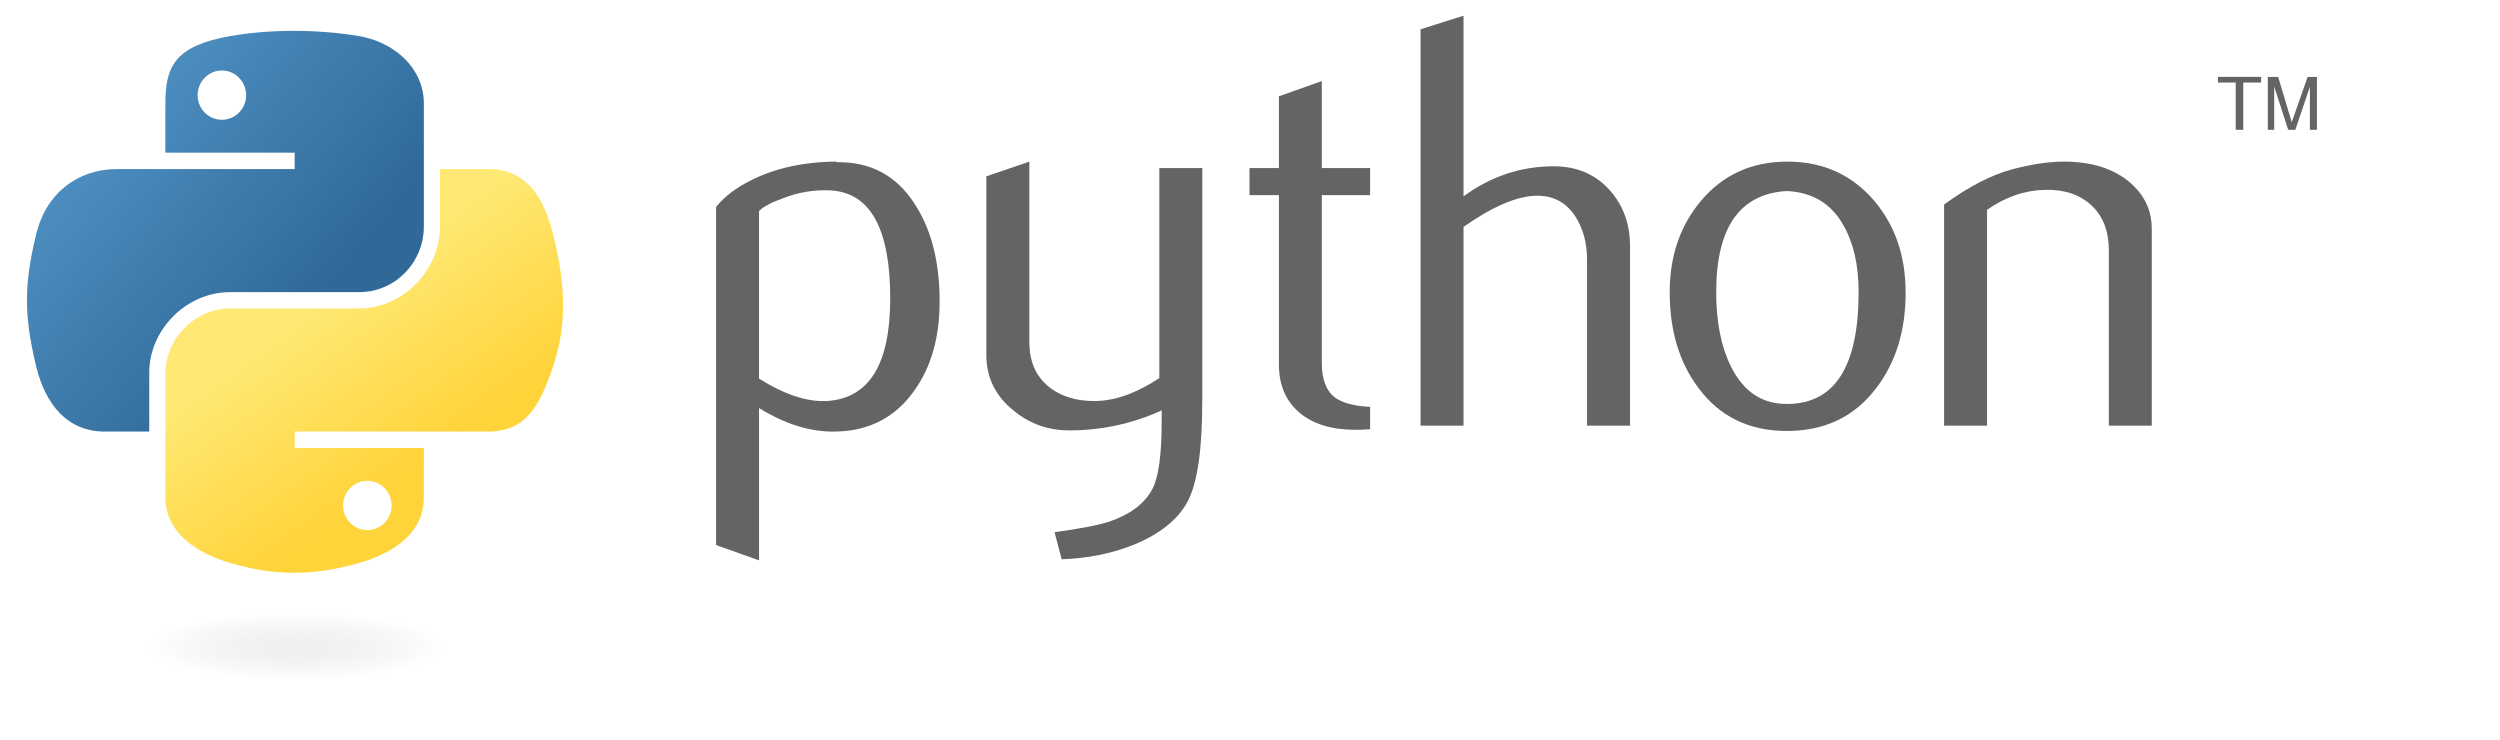
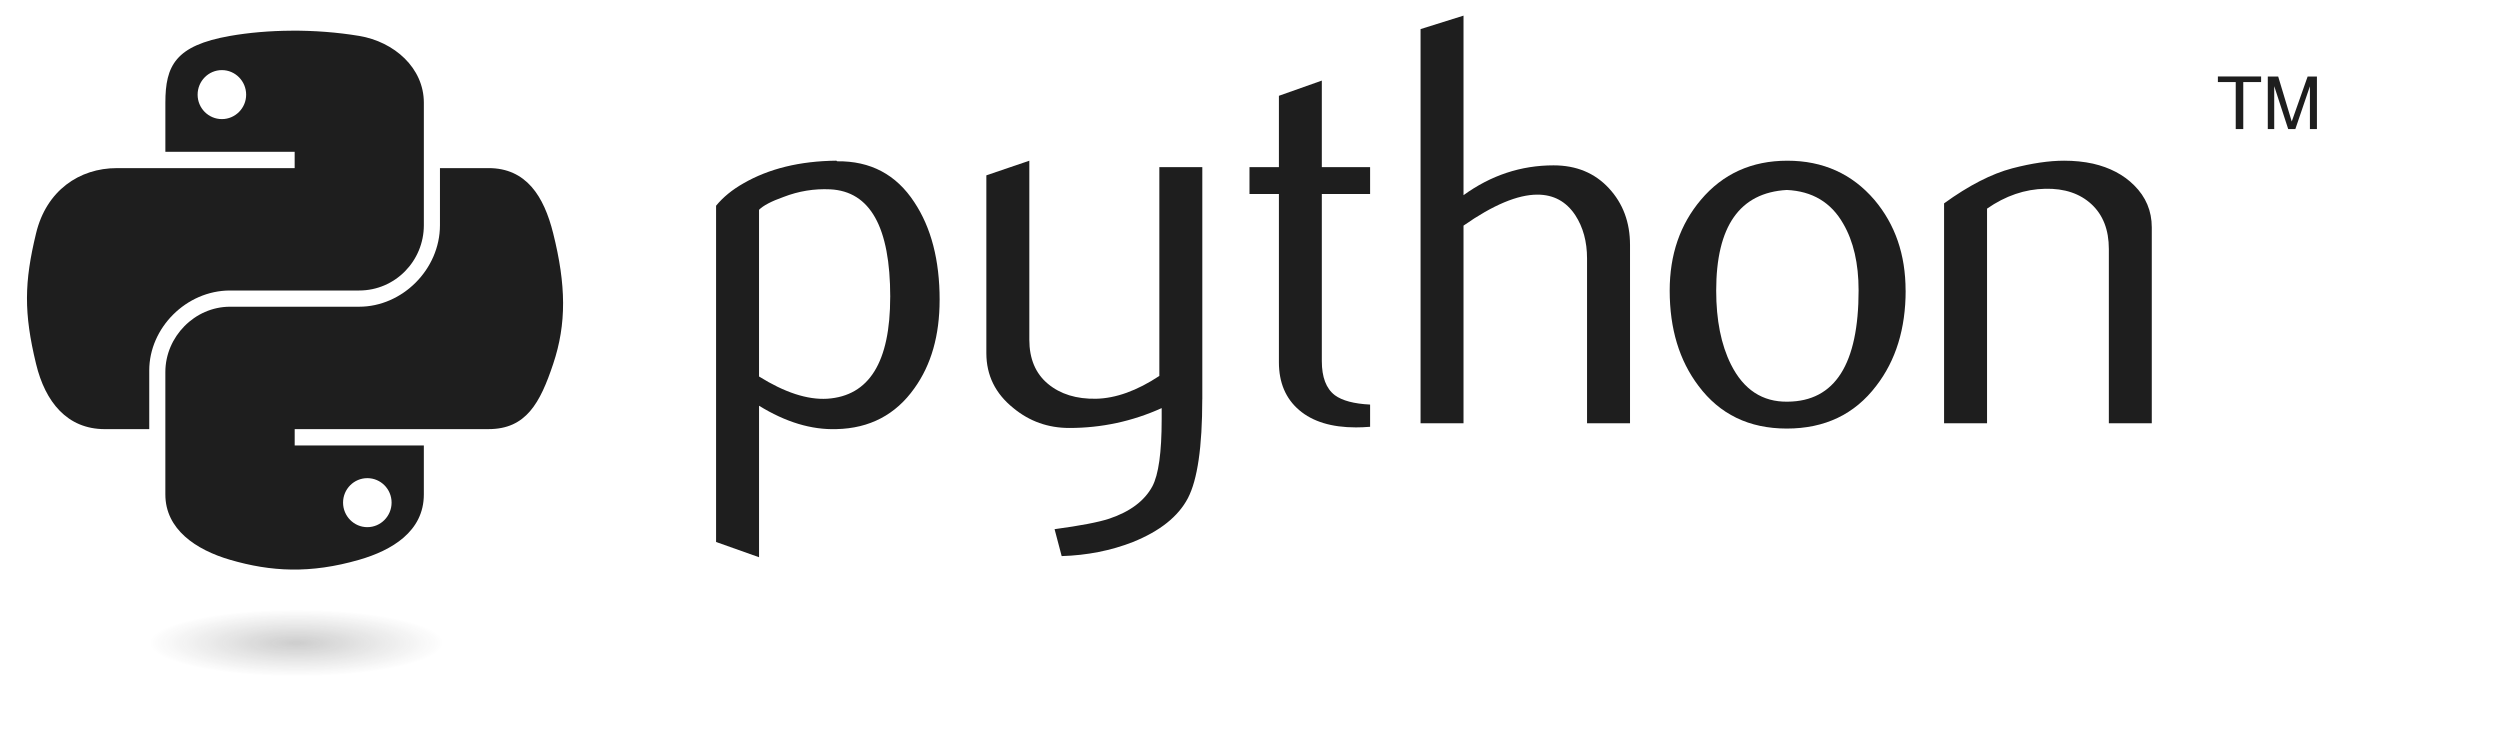
- <svg xmlns="http://www.w3.org/2000/svg" width="388.8pt" height="115pt" version="1.1">
+ <svg xmlns="http://www.w3.org/2000/svg" width="170" height="50" viewBox="0 0 170 50" fill="none">
+   <path d="M60.536 20.195C60.536 15.447 59.174 13.008 56.45 12.874C55.366 12.823 54.308 12.995 53.279 13.393C52.458 13.685 51.905 13.974 51.614 14.266V25.601C53.356 26.688 54.903 27.194 56.251 27.114C59.105 26.927 60.534 24.622 60.534 20.195L60.536 20.195ZM63.894 20.392C63.894 22.805 63.325 24.807 62.181 26.399C60.906 28.201 59.138 29.129 56.878 29.18C55.175 29.234 53.419 28.703 51.615 27.59V37.892L48.693 36.855V13.99C49.173 13.405 49.79 12.903 50.538 12.477C52.276 11.469 54.391 10.951 56.877 10.926L56.918 10.967C59.191 10.938 60.942 11.866 62.172 13.748C63.319 15.474 63.895 17.687 63.895 20.391L63.894 20.392Z" fill="#1E1E1E" />
+   <path d="M81.754 27.153C81.754 30.389 81.428 32.628 80.776 33.877C80.121 35.123 78.874 36.118 77.034 36.858C75.541 37.443 73.927 37.761 72.194 37.815L71.711 35.984C73.472 35.746 74.713 35.508 75.433 35.269C76.849 34.792 77.821 34.061 78.355 33.082C78.783 32.285 78.994 30.762 78.994 28.507V27.751C76.996 28.654 74.901 29.102 72.714 29.102C71.276 29.102 70.007 28.654 68.913 27.751C67.686 26.769 67.072 25.523 67.072 24.014V11.923L69.994 10.928V23.097C69.994 24.397 70.416 25.398 71.26 26.101C72.103 26.803 73.197 27.14 74.536 27.115C75.875 27.086 77.31 26.571 78.835 25.564V11.366H81.757V27.151L81.754 27.153Z" fill="#1E1E1E" />
+   <path d="M93.165 29.022C92.817 29.05 92.497 29.063 92.203 29.063C90.551 29.063 89.263 28.672 88.344 27.887C87.426 27.102 86.966 26.018 86.966 24.636V13.193H84.965V11.366H86.966V6.514L89.884 5.48V11.366H93.167V13.194H89.884V24.558C89.884 25.648 90.178 26.421 90.766 26.872C91.271 27.244 92.074 27.457 93.167 27.511V29.024L93.165 29.022Z" fill="#1E1E1E" />
+   <path d="M110.84 28.784H107.919V17.57C107.919 16.429 107.65 15.447 107.116 14.627C106.499 13.699 105.643 13.235 104.543 13.235C103.204 13.235 101.529 13.937 99.519 15.342V28.783H96.598V1.979L99.519 1.063V13.272C101.386 11.921 103.425 11.244 105.642 11.244C107.189 11.244 108.442 11.762 109.4 12.795C110.362 13.829 110.841 15.116 110.841 16.653V28.78L110.84 28.784Z" fill="#1E1E1E" />
+   <path d="M126.384 19.738C126.384 17.914 126.036 16.409 125.342 15.216C124.517 13.763 123.236 12.997 121.502 12.918C118.299 13.102 116.701 15.384 116.701 19.759C116.701 21.764 117.034 23.441 117.705 24.784C118.561 26.497 119.847 27.343 121.561 27.314C124.777 27.289 126.385 24.765 126.385 19.739L126.384 19.738ZM129.584 19.758C129.584 22.354 128.916 24.515 127.583 26.24C126.116 28.172 124.09 29.142 121.503 29.142C118.939 29.142 116.941 28.172 115.498 26.24C114.191 24.514 113.539 22.353 113.539 19.758C113.539 17.316 114.245 15.264 115.658 13.591C117.151 11.818 119.115 10.928 121.538 10.928C123.964 10.928 125.939 11.818 127.46 13.591C128.873 15.263 129.58 17.315 129.58 19.758H129.584Z" fill="#1E1E1E" />
+   <path d="M146.323 28.783H143.402V16.933C143.402 15.633 143.009 14.619 142.222 13.888C141.436 13.161 140.387 12.808 139.08 12.836C137.693 12.862 136.373 13.313 135.119 14.187V28.783H132.197V13.829C133.879 12.611 135.426 11.817 136.838 11.445C138.171 11.099 139.347 10.927 140.359 10.927C141.053 10.927 141.705 10.993 142.319 11.127C143.466 11.391 144.4 11.88 145.119 12.599C145.921 13.393 146.321 14.347 146.321 15.462V28.783L146.323 28.783Z" fill="#1E1E1E" />
+   <path d="M19.843 2.087C18.34 2.094 16.905 2.221 15.642 2.443C11.92 3.097 11.245 4.465 11.245 6.989V10.322H20.037V11.432H11.245H7.946C5.391 11.432 3.151 12.96 2.453 15.864C1.646 19.193 1.61 21.273 2.453 24.75C3.078 27.338 4.571 29.181 7.126 29.181H10.149V25.187C10.149 22.301 12.66 19.754 15.642 19.754H24.424C26.869 19.754 28.822 17.752 28.822 15.313V6.988C28.822 4.618 26.811 2.84 24.424 2.442C22.914 2.192 21.346 2.078 19.843 2.085L19.843 2.087ZM15.088 4.767C15.997 4.767 16.738 5.516 16.738 6.438C16.738 7.356 15.996 8.099 15.088 8.099C14.177 8.099 13.438 7.356 13.438 6.438C13.438 5.516 14.177 4.767 15.088 4.767Z" fill="url(#paint0_linear_27_114)" />
+   <path d="M29.917 11.43V15.313C29.917 18.323 27.35 20.857 24.424 20.857H15.642C13.236 20.857 11.244 22.904 11.244 25.298V33.623C11.244 35.992 13.316 37.386 15.642 38.065C18.425 38.878 21.095 39.026 24.424 38.065C26.637 37.427 28.821 36.145 28.821 33.623V30.291H20.039V29.18H28.821H33.219C35.774 29.18 36.728 27.408 37.616 24.748C38.534 22.01 38.495 19.375 37.616 15.863C36.985 13.333 35.779 11.431 33.219 11.431H29.92L29.917 11.43ZM24.978 32.514C25.889 32.514 26.628 33.257 26.628 34.176C26.628 35.097 25.889 35.847 24.978 35.847C24.07 35.847 23.328 35.097 23.328 34.176C23.328 33.257 24.07 32.514 24.978 32.514Z" fill="url(#paint1_linear_27_114)" />
+   <path d="M152.03 8.775H152.542V5.581H153.755V5.2H150.816V5.581H152.03V8.775ZM154.21 8.775H154.647V5.858L155.597 8.775H156.084L157.074 5.868V8.775H157.551V5.202H156.92L155.838 8.264L154.916 5.202H154.21V8.775Z" fill="#1E1E1E" />
+   <path opacity="0.444" d="M31.929 43.731C31.929 44.334 30.688 44.911 28.478 45.337C26.268 45.764 23.271 46.003 20.145 46.003C17.02 46.003 14.023 45.764 11.813 45.337C9.603 44.911 8.361 44.334 8.361 43.731C8.361 43.128 9.603 42.55 11.813 42.124C14.023 41.698 17.02 41.459 20.145 41.459C23.271 41.459 26.268 41.698 28.478 42.124C30.688 42.55 31.929 43.128 31.929 43.731Z" fill="url(#paint2_radial_27_114)" />
  <defs>
-     <linearGradient id="vlpc" x1="151" x2="112" y1="192.4" y2="137.3" gradientTransform="matrix(.5625 0 0 .568 -9.4 -5.305)" gradientUnits="userSpaceOnUse">
-       <stop style="stop-color:#ffd43b" offset="0" />
-       <stop style="stop-color:#ffe873" offset="1" />
+     <linearGradient id="paint0_linear_27_114" x1="1.833" y1="2.086" x2="22.019" y2="19.378" gradientUnits="userSpaceOnUse">
+       <stop stop-color="#1E1E1E" />
+       <stop offset="1" stop-color="#1E1E1E" />
    </linearGradient>
-     <linearGradient id="vlpb" x1="26.65" x2="135.7" y1="20.6" y2="114.4" gradientTransform="matrix(.5625 0 0 .568 -9.4 -5.305)" gradientUnits="userSpaceOnUse">
-       <stop style="stop-color:#5a9fd4" offset="0" />
-       <stop style="stop-color:#306998" offset="1" />
+     <linearGradient id="paint1_linear_27_114" x1="24.77" y1="33.906" x2="17.537" y2="23.729" gradientUnits="userSpaceOnUse">
+       <stop stop-color="#1E1E1E" />
+       <stop offset="1" stop-color="#1E1E1E" />
    </linearGradient>
-     <radialGradient id="vlpa" cx="61.52" cy="132.3" r="29.04" gradientTransform="matrix(2.383e-8 -.2964 1.437 4.684e-7 -128.5 150.5)" gradientUnits="userSpaceOnUse">
-       <stop style="stop-color:#b8b8b8;stop-opacity:.498" offset="0" />
-       <stop style="stop-color:#7f7f7f;stop-opacity:0" offset="1" />
+     <radialGradient id="paint2_radial_27_114" cx="0" cy="0" r="1" gradientUnits="userSpaceOnUse" gradientTransform="translate(20.161 43.7219) rotate(-90) scale(2.27209 10.046)">
+       <stop stop-color="#1E1E1E" stop-opacity="0.498" />
+       <stop offset="1" stop-color="#1E1E1E" stop-opacity="0" />
    </radialGradient>
  </defs>
-   <path d="m184.6 61.93c0-14.56-4.152-22.04-12.46-22.45-3.304-0.156-6.531 0.37-9.669 1.589-2.505 0.897-4.191 1.784-5.078 2.68v34.76c5.312 3.334 10.03 4.883 14.14 4.64 8.704-0.575 13.06-7.642 13.06-21.22zm10.24 0.604c0 7.398-1.735 13.54-5.224 18.42-3.889 5.527-9.279 8.373-16.17 8.529-5.195 0.166-10.55-1.462-16.05-4.874v31.59l-8.909-3.178v-70.12c1.462-1.793 3.343-3.334 5.624-4.64 5.302-3.09 11.75-4.679 19.33-4.757l0.127 0.127c6.93-0.088 12.27 2.758 16.02 8.529 3.499 5.293 5.254 12.08 5.254 20.37z" style="fill:#646464" />
-   <path d="m249.3 83.27c0 9.923-0.994 16.79-2.983 20.62-1.998 3.821-5.8 6.872-11.41 9.143-4.552 1.793-9.474 2.768-14.76 2.934l-1.472-5.614c5.371-0.731 9.153-1.462 11.35-2.193 4.318-1.462 7.281-3.704 8.909-6.706 1.306-2.447 1.949-7.115 1.949-14.03v-2.32c-6.092 2.768-12.48 4.143-19.15 4.143-4.386 0-8.256-1.374-11.59-4.143-3.743-3.012-5.614-6.833-5.614-11.46v-37.08l8.909-3.051v37.32c0 3.987 1.287 7.057 3.86 9.211 2.573 2.154 5.907 3.187 9.991 3.109 4.084-0.088 8.46-1.667 13.11-4.757v-43.54h8.909v48.41z" style="fill:#646464" />
-   <path d="m284.1 89c-1.062 0.088-2.037 0.127-2.934 0.127-5.039 0-8.967-1.199-11.77-3.606-2.797-2.408-4.201-5.731-4.201-9.971v-35.09h-6.102v-5.605h6.102v-14.88l8.899-3.168v18.05h10.01v5.605h-10.01v34.85c0 3.343 0.897 5.712 2.69 7.096 1.54 1.14 3.987 1.793 7.32 1.959v4.64z" style="fill:#646464" />
-   <path d="m338 88.27h-8.909v-34.39c0-3.499-0.819-6.511-2.447-9.026-1.881-2.846-4.493-4.269-7.846-4.269-4.084 0-9.192 2.154-15.32 6.462v41.22h-8.909v-82.2l8.909-2.807v37.44c5.692-4.143 11.91-6.219 18.67-6.219 4.718 0 8.538 1.589 11.46 4.757 2.934 3.168 4.396 7.115 4.396 11.83v37.19z" style="fill:#646464" />
-   <path d="m385.4 60.53c0-5.595-1.062-10.21-3.178-13.87-2.515-4.454-6.423-6.803-11.71-7.047-9.767 0.565-14.64 7.564-14.64 20.98 0 6.15 1.014 11.29 3.061 15.41 2.612 5.254 6.531 7.846 11.76 7.759 9.806-0.078 14.71-7.817 14.71-23.23zm9.757 0.058c0 7.963-2.037 14.59-6.102 19.88-4.474 5.926-10.65 8.899-18.54 8.899-7.817 0-13.91-2.973-18.31-8.899-3.987-5.293-5.975-11.92-5.975-19.88 0-7.486 2.154-13.78 6.462-18.91 4.552-5.439 10.54-8.168 17.93-8.168 7.398 0 13.42 2.729 18.06 8.168 4.308 5.127 6.462 11.42 6.462 18.91z" style="fill:#646464" />
-   <path d="m446.2 88.27h-8.909v-36.34c0-3.987-1.199-7.096-3.597-9.338-2.398-2.232-5.595-3.314-9.581-3.226-4.23 0.078-8.256 1.462-12.08 4.143v44.76h-8.909v-45.86c5.127-3.733 9.845-6.17 14.15-7.31 4.065-1.062 7.651-1.589 10.74-1.589 2.115 0 4.104 0.205 5.975 0.614 3.499 0.809 6.345 2.31 8.538 4.513 2.447 2.437 3.665 5.361 3.665 8.782v40.85z" style="fill:#646464" />
-   <path d="m60.51 6.398c-4.584 0.021-8.961 0.412-12.81 1.094-11.35 2.005-13.41 6.2-13.41 13.94v10.22h26.81v3.406h-26.81-10.06c-7.792 0-14.62 4.684-16.75 13.59-2.462 10.21-2.571 16.59 0 27.25 1.906 7.938 6.458 13.59 14.25 13.59h9.219v-12.25c0-8.85 7.657-16.66 16.75-16.66h26.78c7.455 0 13.41-6.138 13.41-13.62v-25.53c0-7.266-6.13-12.72-13.41-13.94-4.606-0.767-9.385-1.115-13.97-1.094zm-14.5 8.219c2.77 0 5.031 2.299 5.031 5.125-2e-6 2.816-2.262 5.094-5.031 5.094-2.779-1e-6 -5.031-2.277-5.031-5.094-1e-6 -2.826 2.252-5.125 5.031-5.125z" style="fill:url(#vlpb)" />
-   <path d="m91.23 35.05v11.91c0 9.231-7.826 17-16.75 17h-26.78c-7.336 0-13.41 6.278-13.41 13.62v25.53c0 7.266 6.319 11.54 13.41 13.62 8.487 2.496 16.63 2.947 26.78 0 6.75-1.954 13.41-5.888 13.41-13.62v-10.22h-26.78v-3.406h26.78 13.41c7.792 0 10.7-5.435 13.41-13.59 2.799-8.399 2.68-16.48 0-27.25-1.926-7.757-5.604-13.59-13.41-13.59h-10.06zm-15.06 64.66c2.779 3e-6 5.031 2.277 5.031 5.094-2e-6 2.826-2.252 5.125-5.031 5.125-2.77 0-5.031-2.299-5.031-5.125 2e-6 -2.816 2.262-5.094 5.031-5.094z" style="fill:url(#vlpc)" />
-   <path d="m463.6 26.91h1.562v-9.796h3.7v-1.168h-8.962v1.168h3.7v9.796m6.647 0h1.334v-8.947l2.896 8.946h1.486l3.018-8.916v8.917h1.456v-10.96h-1.926l-3.298 9.393-2.813-9.393h-2.153v10.96" style="fill:#646464" />
-   <path transform="matrix(.7341 0 0 .8095 16.25 27.01)" d="m110.5 132.3a48.95 8.607 0 1 1-97.9 0 48.95 8.607 0 1 1 97.9 0z" style="fill:url(#vlpa);opacity:.444" />
</svg>
